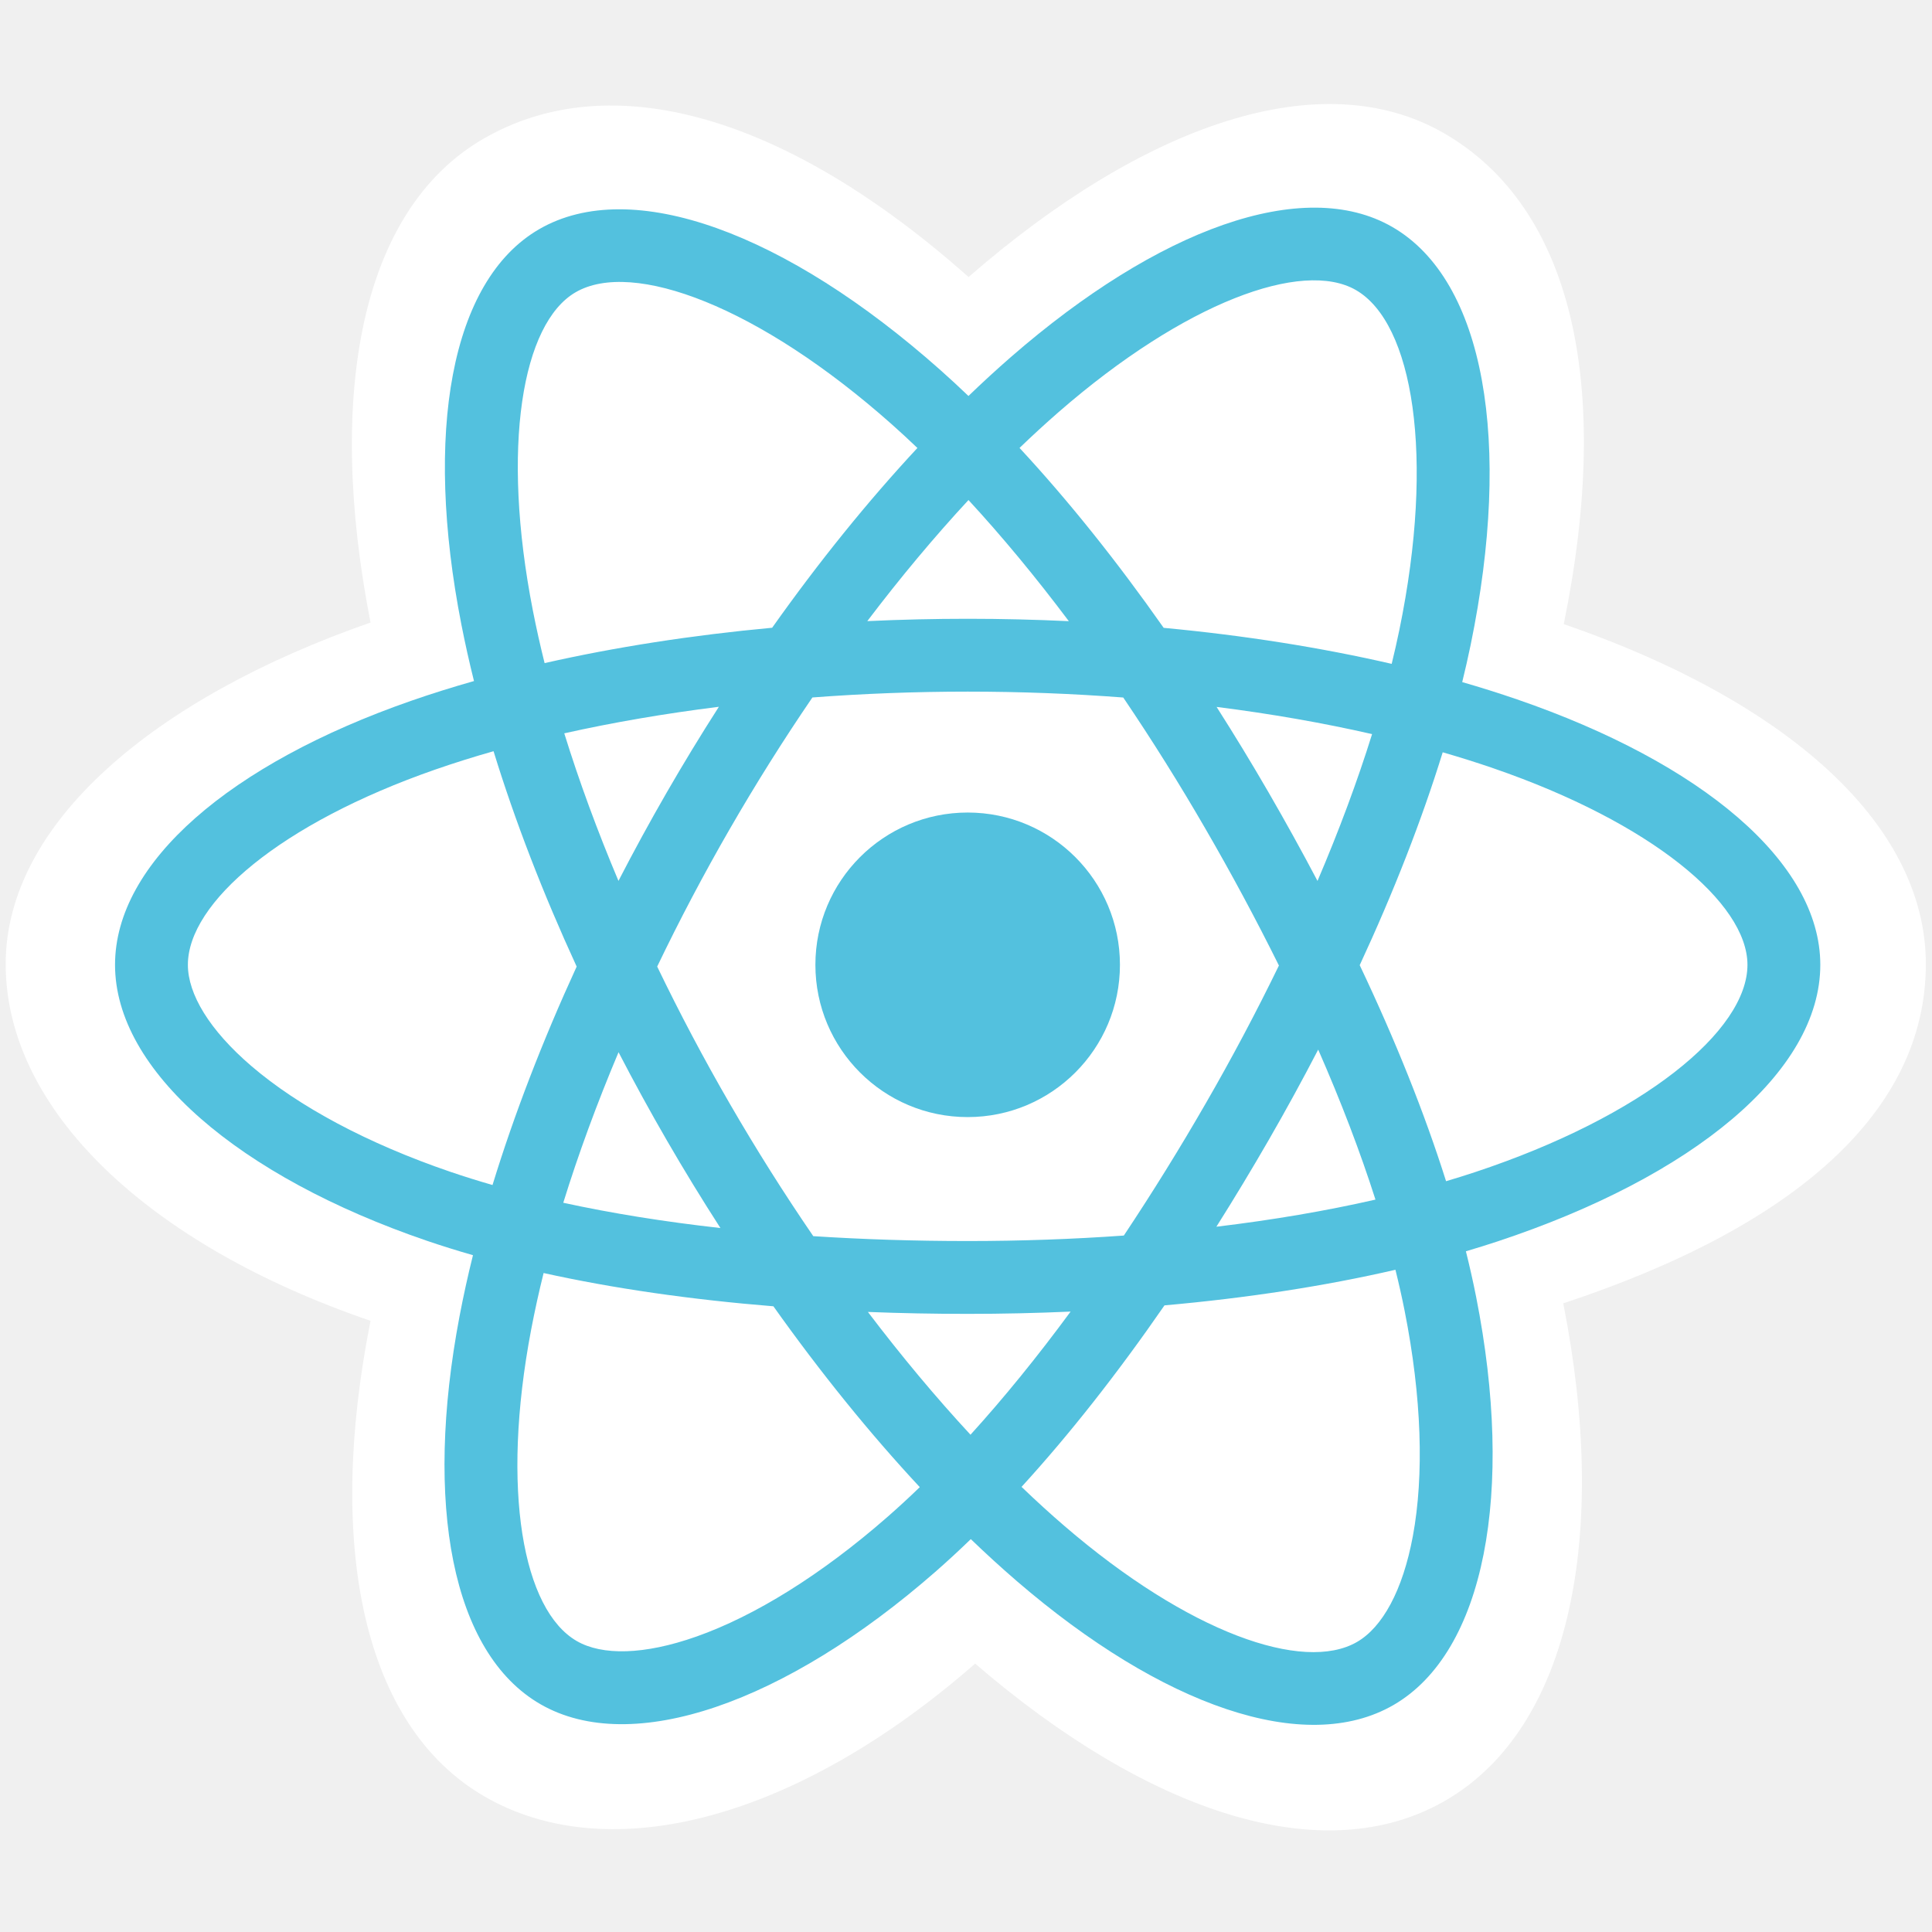
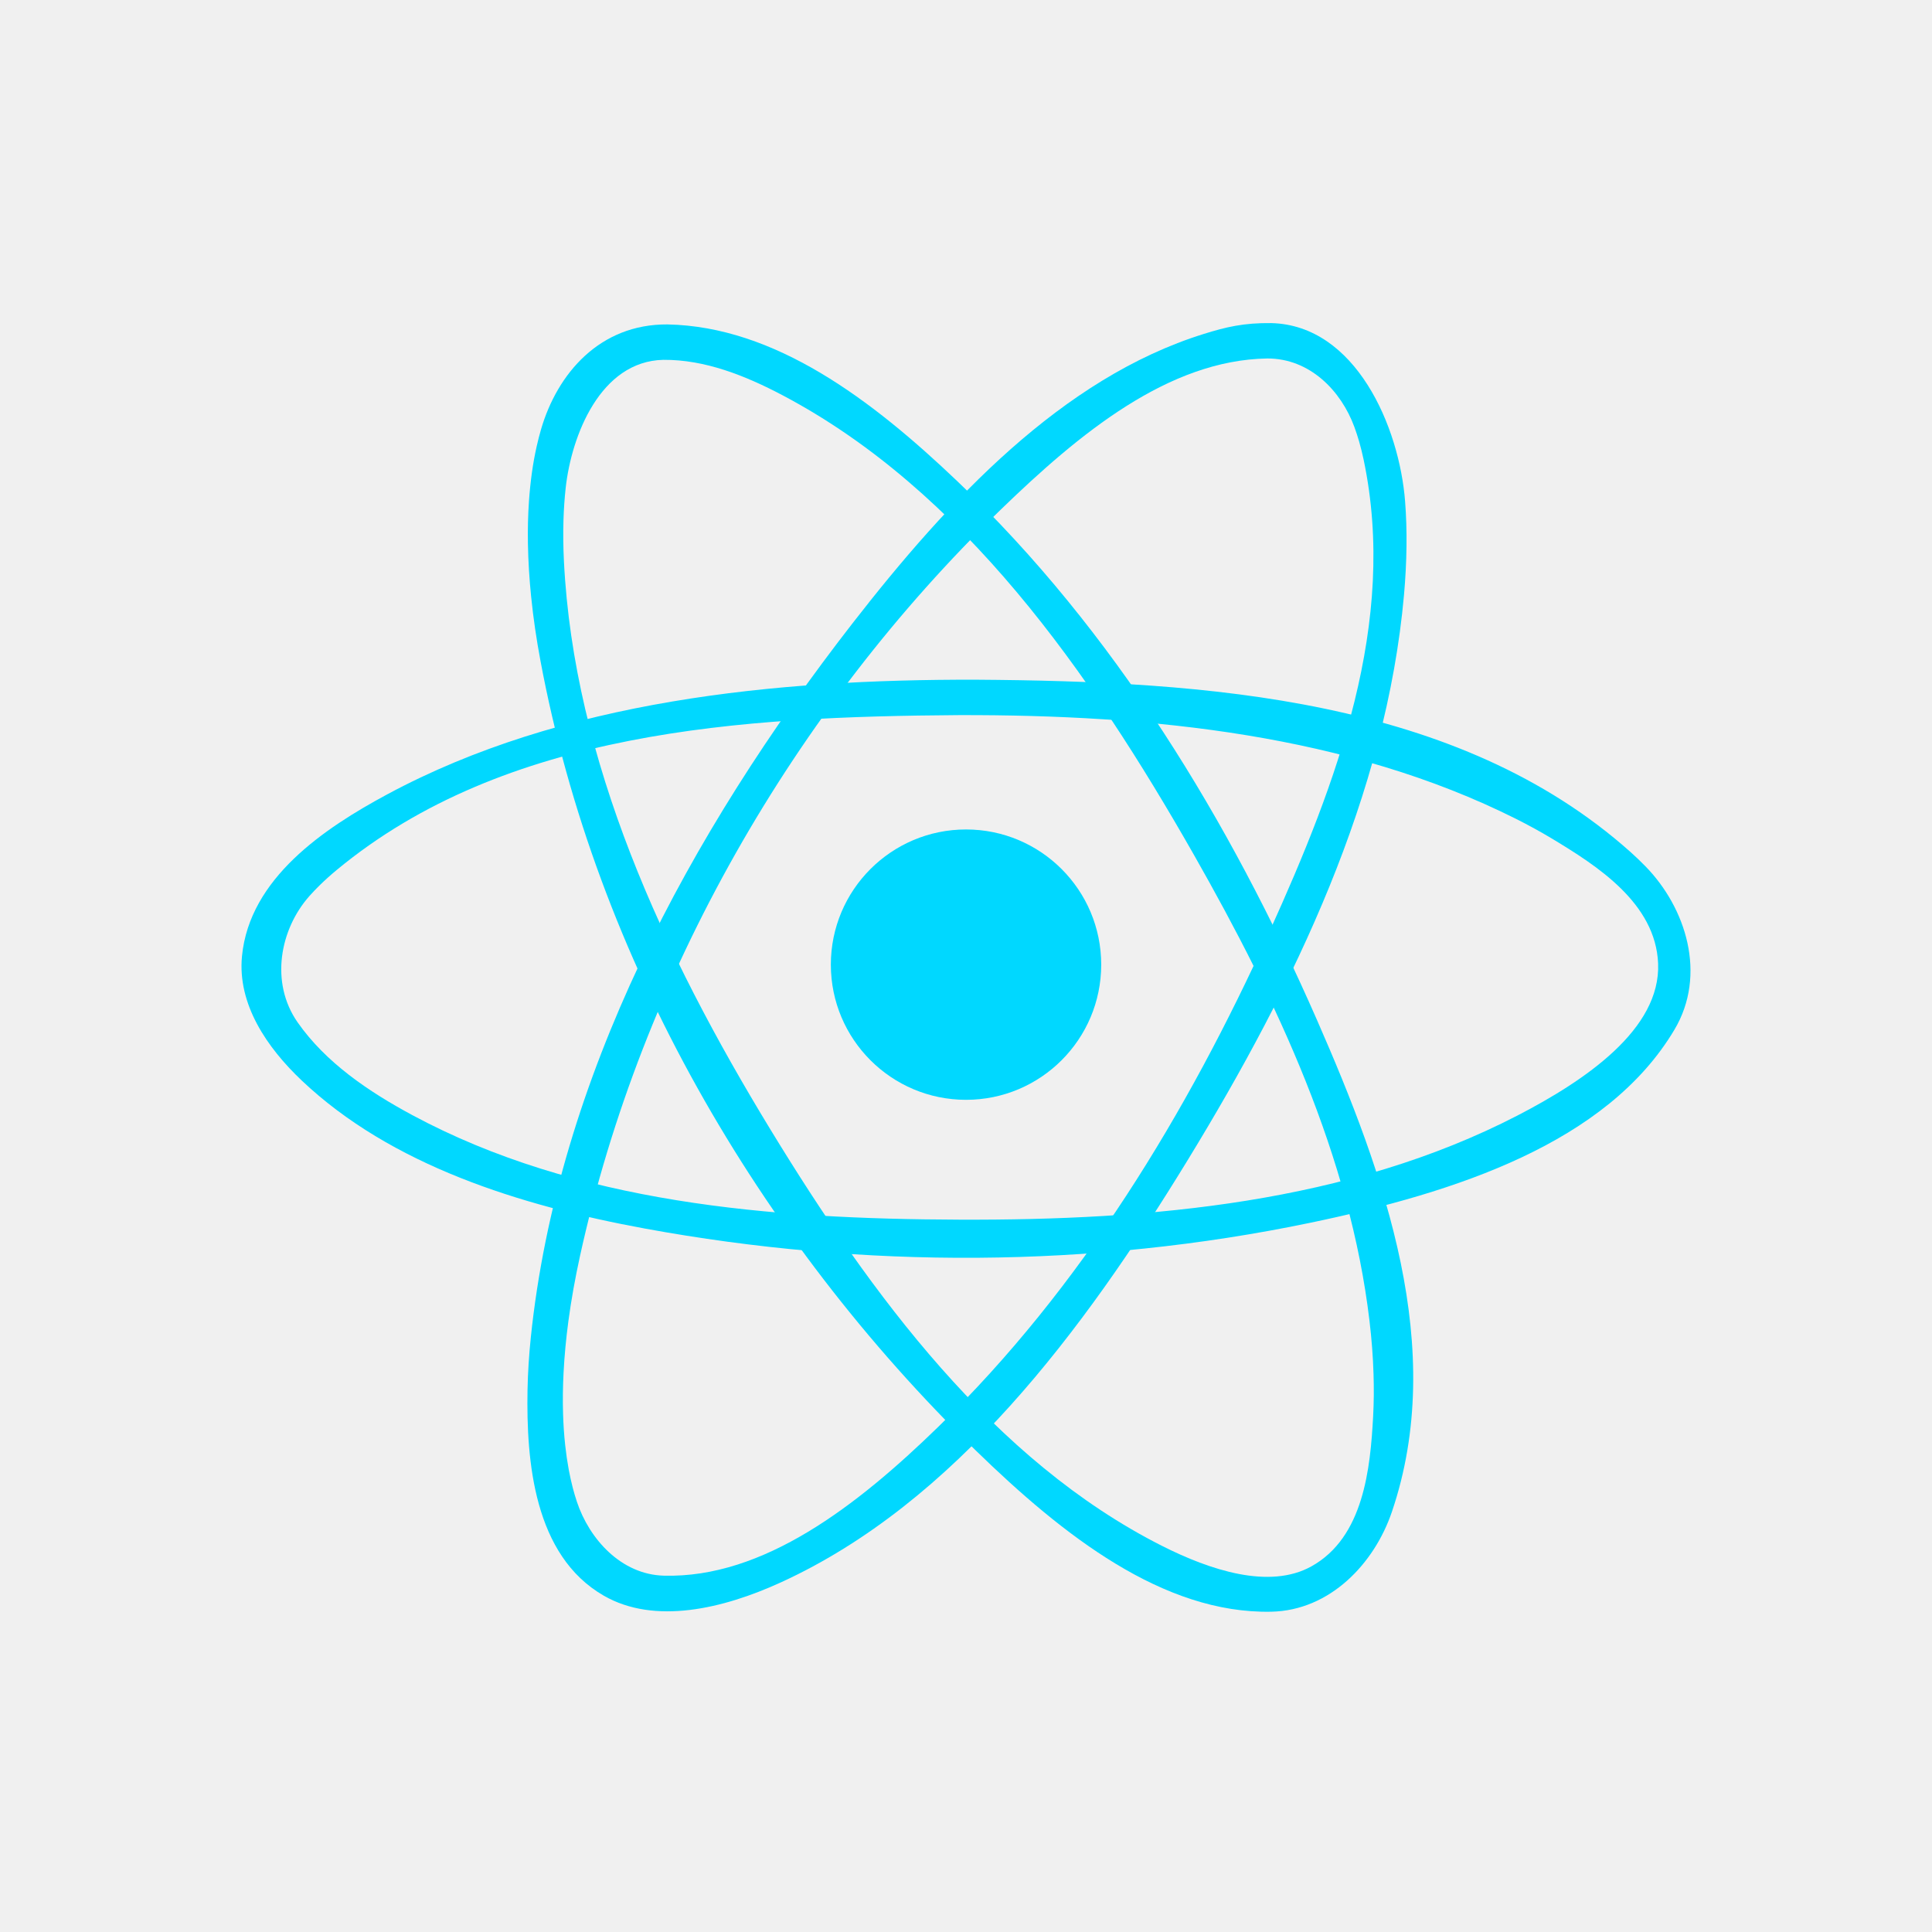
- <svg xmlns="http://www.w3.org/2000/svg" width="800px" height="800px" viewBox="0 -13 256 256" preserveAspectRatio="xMinYMin meet">
-   <path d="M.754 114.75c0 19.215 18.763 37.152 48.343 47.263-5.907 29.737-1.058 53.706 15.136 63.045 16.645 9.6 41.443 2.955 64.98-17.62 22.943 19.744 46.13 27.514 62.31 18.148 16.63-9.627 21.687-35.221 15.617-65.887 30.81-10.186 48.044-25.481 48.044-44.949 0-18.769-18.797-35.006-47.979-45.052 6.535-31.933.998-55.32-15.867-65.045-16.259-9.376-39.716-1.204-62.996 19.056C104.122 2.205 80.897-4.36 64.05 5.392 47.806 14.795 43.171 39.2 49.097 69.487 20.515 79.452.754 96.057.754 114.75z" fill="#FFF" />
-   <path d="M201.025 79.674a151.364 151.364 0 0 0-7.274-2.292 137.5 137.5 0 0 0 1.124-4.961c5.506-26.728 1.906-48.26-10.388-55.348-11.787-6.798-31.065.29-50.535 17.233a151.136 151.136 0 0 0-5.626 5.163 137.573 137.573 0 0 0-3.744-3.458c-20.405-18.118-40.858-25.752-53.139-18.643-11.776 6.817-15.264 27.06-10.307 52.39a150.91 150.91 0 0 0 1.67 7.484c-2.894.822-5.689 1.698-8.363 2.63-23.922 8.34-39.2 21.412-39.2 34.97 0 14.004 16.4 28.05 41.318 36.566a128.44 128.44 0 0 0 6.11 1.91 147.813 147.813 0 0 0-1.775 8.067c-4.726 24.89-1.035 44.653 10.71 51.428 12.131 6.995 32.491-.195 52.317-17.525 1.567-1.37 3.14-2.823 4.715-4.346a148.34 148.34 0 0 0 6.108 5.573c19.204 16.525 38.17 23.198 49.905 16.405 12.12-7.016 16.058-28.247 10.944-54.078-.39-1.973-.845-3.988-1.355-6.04 1.43-.422 2.833-.858 4.202-1.312 25.904-8.582 42.757-22.457 42.757-36.648 0-13.607-15.77-26.767-40.174-35.168z" fill="#53C1DE" />
-   <path d="M195.406 142.328c-1.235.409-2.503.804-3.795 1.187-2.86-9.053-6.72-18.68-11.442-28.625 4.507-9.71 8.217-19.213 10.997-28.208 2.311.67 4.555 1.375 6.717 2.12 20.91 7.197 33.664 17.84 33.664 26.04 0 8.735-13.775 20.075-36.14 27.486zm-9.28 18.389c2.261 11.422 2.584 21.749 1.086 29.822-1.346 7.254-4.052 12.09-7.398 14.027-7.121 4.122-22.35-1.236-38.772-15.368-1.883-1.62-3.78-3.35-5.682-5.18 6.367-6.964 12.73-15.06 18.94-24.05 10.924-.969 21.244-2.554 30.603-4.717.46 1.86.87 3.683 1.223 5.466zm-93.85 43.137c-6.957 2.457-12.498 2.527-15.847.596-7.128-4.11-10.09-19.98-6.049-41.265a138.507 138.507 0 0 1 1.65-7.502c9.255 2.047 19.5 3.52 30.45 4.408 6.251 8.797 12.798 16.883 19.396 23.964a118.863 118.863 0 0 1-4.305 3.964c-8.767 7.664-17.552 13.1-25.294 15.835zm-32.593-61.58c-11.018-3.766-20.117-8.66-26.354-14-5.604-4.8-8.434-9.565-8.434-13.432 0-8.227 12.267-18.722 32.726-25.855a139.276 139.276 0 0 1 7.777-2.447c2.828 9.197 6.537 18.813 11.013 28.537-4.534 9.869-8.296 19.638-11.15 28.943a118.908 118.908 0 0 1-5.578-1.746zm10.926-74.37c-4.247-21.703-1.427-38.074 5.67-42.182 7.56-4.376 24.275 1.864 41.893 17.507 1.126 1 2.257 2.047 3.39 3.13-6.564 7.049-13.051 15.074-19.248 23.82-10.627.985-20.8 2.567-30.152 4.686a141.525 141.525 0 0 1-1.553-6.962zm97.467 24.067a306.982 306.982 0 0 0-6.871-11.3c7.21.91 14.117 2.12 20.603 3.601-1.947 6.241-4.374 12.767-7.232 19.457a336.42 336.42 0 0 0-6.5-11.758zm-39.747-38.714c4.452 4.823 8.911 10.209 13.297 16.052a284.245 284.245 0 0 0-26.706-.006c4.39-5.789 8.887-11.167 13.409-16.046zm-40.002 38.78a285.24 285.24 0 0 0-6.378 11.685c-2.811-6.667-5.216-13.222-7.18-19.552 6.447-1.443 13.322-2.622 20.485-3.517a283.79 283.79 0 0 0-6.927 11.384zm7.133 57.683c-7.4-.826-14.379-1.945-20.824-3.348 1.995-6.442 4.453-13.138 7.324-19.948a283.494 283.494 0 0 0 6.406 11.692 285.27 285.27 0 0 0 7.094 11.604zm33.136 27.389c-4.575-4.937-9.138-10.397-13.595-16.27 4.326.17 8.737.256 13.22.256 4.606 0 9.159-.103 13.64-.303-4.4 5.98-8.843 11.448-13.265 16.317zm46.072-51.032c3.02 6.884 5.566 13.544 7.588 19.877-6.552 1.495-13.625 2.699-21.078 3.593a337.537 337.537 0 0 0 6.937-11.498 306.632 306.632 0 0 0 6.553-11.972zm-14.915 7.15a316.478 316.478 0 0 1-10.84 17.49c-6.704.479-13.632.726-20.692.726-7.031 0-13.871-.219-20.458-.646A273.798 273.798 0 0 1 96.72 133.28a271.334 271.334 0 0 1-9.64-18.206 273.864 273.864 0 0 1 9.611-18.216v.002a271.252 271.252 0 0 1 10.956-17.442c6.72-.508 13.61-.774 20.575-.774 6.996 0 13.895.268 20.613.78a290.704 290.704 0 0 1 10.887 17.383 316.418 316.418 0 0 1 9.741 18.13 290.806 290.806 0 0 1-9.709 18.29zm19.913-107.792c7.566 4.364 10.509 21.961 5.755 45.038a127.525 127.525 0 0 1-1.016 4.492c-9.374-2.163-19.554-3.773-30.212-4.773-6.209-8.841-12.642-16.88-19.1-23.838a141.92 141.92 0 0 1 5.196-4.766c16.682-14.518 32.273-20.25 39.377-16.153z" fill="#FFF" />
-   <path d="M128.221 94.665c11.144 0 20.177 9.034 20.177 20.177 0 11.144-9.033 20.178-20.177 20.178-11.143 0-20.177-9.034-20.177-20.178 0-11.143 9.034-20.177 20.177-20.177" fill="#53C1DE" />
+ <svg xmlns="http://www.w3.org/2000/svg" width="800px" height="800px" viewBox="0 0 64 64" version="1.1" xml:space="preserve" style="fill-rule:evenodd;clip-rule:evenodd;stroke-linejoin:round;stroke-miterlimit:2;">
+   <rect id="Icons" x="-1088" y="-64" width="1280" height="800" style="fill:none;" />
+   <g id="Icons1">
+     <g id="Strike">
+ 
+ </g>
+     <g id="H1">
+ 
+ </g>
+     <g id="H2">
+ 
+ </g>
+     <g id="H3">
+ 
+ </g>
+     <g id="list-ul">
+ 
+ </g>
+     <g id="hamburger-1">
+ 
+ </g>
+     <g id="hamburger-2">
+ 
+ </g>
+     <g id="list-ol">
+ 
+ </g>
+     <g id="list-task">
+ 
+ </g>
+     <g id="trash">
+ 
+ </g>
+     <g id="vertical-menu">
+ 
+ </g>
+     <g id="horizontal-menu">
+ 
+ </g>
+     <g id="sidebar-2">
+ 
+ </g>
+     <g id="Pen">
+ 
+ </g>
+     <g id="Pen1">
+ 
+ </g>
+     <g id="clock">
+ 
+ </g>
+     <g id="external-link">
+ 
+ </g>
+     <g id="hr">
+ 
+ </g>
+     <g id="info">
+ 
+ </g>
+     <g id="warning">
+ 
+ </g>
+     <g id="plus-circle">
+ 
+ </g>
+     <g id="minus-circle">
+ 
+ </g>
+     <g id="vue">
+ 
+ </g>
+     <g id="cog">
+ 
+ </g>
+     <g id="logo">
+ 
+ </g>
+     <g id="radio-check">
+ 
+ </g>
+     <g id="eye-slash">
+ 
+ </g>
+     <g id="eye">
+ 
+ </g>
+     <g id="toggle-off">
+ 
+ </g>
+     <g id="shredder">
+ 
+ </g>
+     <g id="spinner--loading--dots-">
+ 
+ </g>
+     <g id="react">
+       <circle cx="32.001" cy="31.955" r="4.478" style="fill:#00d8ff;" />
+       <path d="M32.33,22.516c7.635,0.052 15.965,0.609 21.683,5.708c0.168,0.15 0.33,0.306 0.488,0.467c1.349,1.375 2.054,3.595 0.965,5.422c-2.234,3.751 -7.23,5.387 -12.067,6.394c-7.234,1.506 -14.798,1.518 -22.029,0.192c-4.161,-0.764 -8.416,-2.103 -11.373,-4.904c-1.151,-1.09 -2.135,-2.524 -1.981,-4.12c0.25,-2.582 2.727,-4.239 4.812,-5.361c5.791,-3.116 12.847,-3.813 19.502,-3.798Zm-0.554,1.173c-7.224,0.049 -15.043,0.51 -20.621,5.129c-0.195,0.161 -0.383,0.33 -0.564,0.507c-0.117,0.114 -0.23,0.233 -0.339,0.355c-0.979,1.1 -1.316,2.867 -0.392,4.188c0.93,1.329 2.342,2.288 3.796,3.07c5.438,2.924 11.864,3.443 18.129,3.465c6.343,0.023 12.884,-0.555 18.487,-3.452c2.232,-1.155 4.744,-2.851 4.655,-5.035c-0.082,-2.004 -2.036,-3.242 -3.499,-4.126c-0.396,-0.239 -0.803,-0.46 -1.216,-0.668c-5.562,-2.787 -12.08,-3.447 -18.436,-3.433Z" style="fill:#00d8ff;" />
+       <path d="M42.115,10.703c2.793,0.071 4.24,3.429 4.431,5.909c0.038,0.493 0.052,0.988 0.046,1.483c-0.006,0.536 -0.035,1.072 -0.082,1.606c-0.589,6.612 -3.608,12.909 -7.163,18.724c-3.477,5.688 -7.717,11.36 -13.485,13.996c-1.907,0.872 -4.175,1.41 -5.863,0.437c-2.314,-1.333 -2.567,-4.451 -2.524,-6.816c0.011,-0.581 0.049,-1.162 0.109,-1.741c0.889,-8.56 5.228,-16.669 10.658,-23.655c3.168,-4.076 6.937,-8.119 11.632,-9.583c0.739,-0.231 1.326,-0.371 2.241,-0.36Zm-0.134,1.172c-3.279,0.052 -6.223,2.482 -8.83,5.007c-6.854,6.637 -11.905,15.464 -13.937,24.721c-0.157,0.717 -0.289,1.439 -0.386,2.166c-0.075,0.563 -0.13,1.129 -0.159,1.697c-0.023,0.452 -0.031,0.905 -0.017,1.358c0.01,0.354 0.033,0.708 0.072,1.06c0.029,0.269 0.068,0.537 0.117,0.803c0.037,0.197 0.08,0.393 0.13,0.588c0.041,0.158 0.087,0.315 0.139,0.471c0.409,1.233 1.463,2.411 2.878,2.45c3.301,0.09 6.409,-2.317 9.096,-4.933c4.717,-4.591 8.232,-10.36 10.978,-16.424c2.216,-4.896 4.243,-10.218 3.111,-15.607c-0.043,-0.204 -0.093,-0.406 -0.15,-0.606c-0.047,-0.163 -0.1,-0.324 -0.158,-0.483c-0.44,-1.199 -1.475,-2.271 -2.884,-2.268Z" style="fill:#00d8ff;" />
+       <path d="M22.109,10.747c3.564,0.069 6.765,2.488 9.607,5.197c5.186,4.943 9.011,11.231 11.913,17.849c2.248,5.127 4.316,10.882 2.478,16.292c-0.579,1.705 -2.044,3.265 -3.997,3.305c-3.581,0.072 -6.9,-2.532 -9.78,-5.335c-7.225,-7.034 -12.589,-16.32 -14.427,-26.168c-0.132,-0.704 -0.237,-1.414 -0.309,-2.127c-0.059,-0.582 -0.096,-1.167 -0.106,-1.752c-0.008,-0.472 0.002,-0.944 0.035,-1.414c0.022,-0.314 0.054,-0.626 0.097,-0.937c0.041,-0.292 0.093,-0.583 0.158,-0.871c0.043,-0.191 0.091,-0.38 0.146,-0.568c0.539,-1.843 1.941,-3.485 4.185,-3.471Zm-0.135,1.173c-2.087,0.046 -3.042,2.507 -3.234,4.234c-0.039,0.354 -0.063,0.711 -0.074,1.068c-0.014,0.456 -0.008,0.913 0.015,1.369c0.328,6.599 3.278,12.979 6.838,18.821c3.352,5.5 7.4,10.978 12.968,13.794c1.608,0.813 3.562,1.452 4.951,0.684c1.742,-0.964 1.956,-3.261 2.049,-4.973c0.025,-0.466 0.028,-0.934 0.013,-1.401c-0.018,-0.586 -0.064,-1.171 -0.133,-1.753c-0.642,-5.437 -3.05,-10.582 -5.816,-15.444c-3.442,-6.048 -7.659,-12.076 -13.627,-15.225c-1.236,-0.652 -2.574,-1.185 -3.95,-1.174Z" style="fill:#00d8ff;" />
+     </g>
+     <g id="check-selected">
+ 
+ </g>
+     <g id="turn-off">
+ 
+ </g>
+     <g id="code-block">
+ 
+ </g>
+     <g id="user">
+ 
+ </g>
+     <g id="coffee-bean">
+ 
+ </g>
+     <g id="coffee-beans">
+       <g id="coffee-bean1">
+ 
+ </g>
+     </g>
+     <g id="coffee-bean-filled">
+ 
+ </g>
+     <g id="coffee-beans-filled">
+       <g id="coffee-bean2">
+ 
+ </g>
+     </g>
+     <g id="clipboard">
+ 
+ </g>
+     <g id="clipboard-paste">
+ 
+ </g>
+     <g id="clipboard-copy">
+ 
+ </g>
+     <g id="Layer1">
+ 
+ </g>
+   </g>
</svg>
